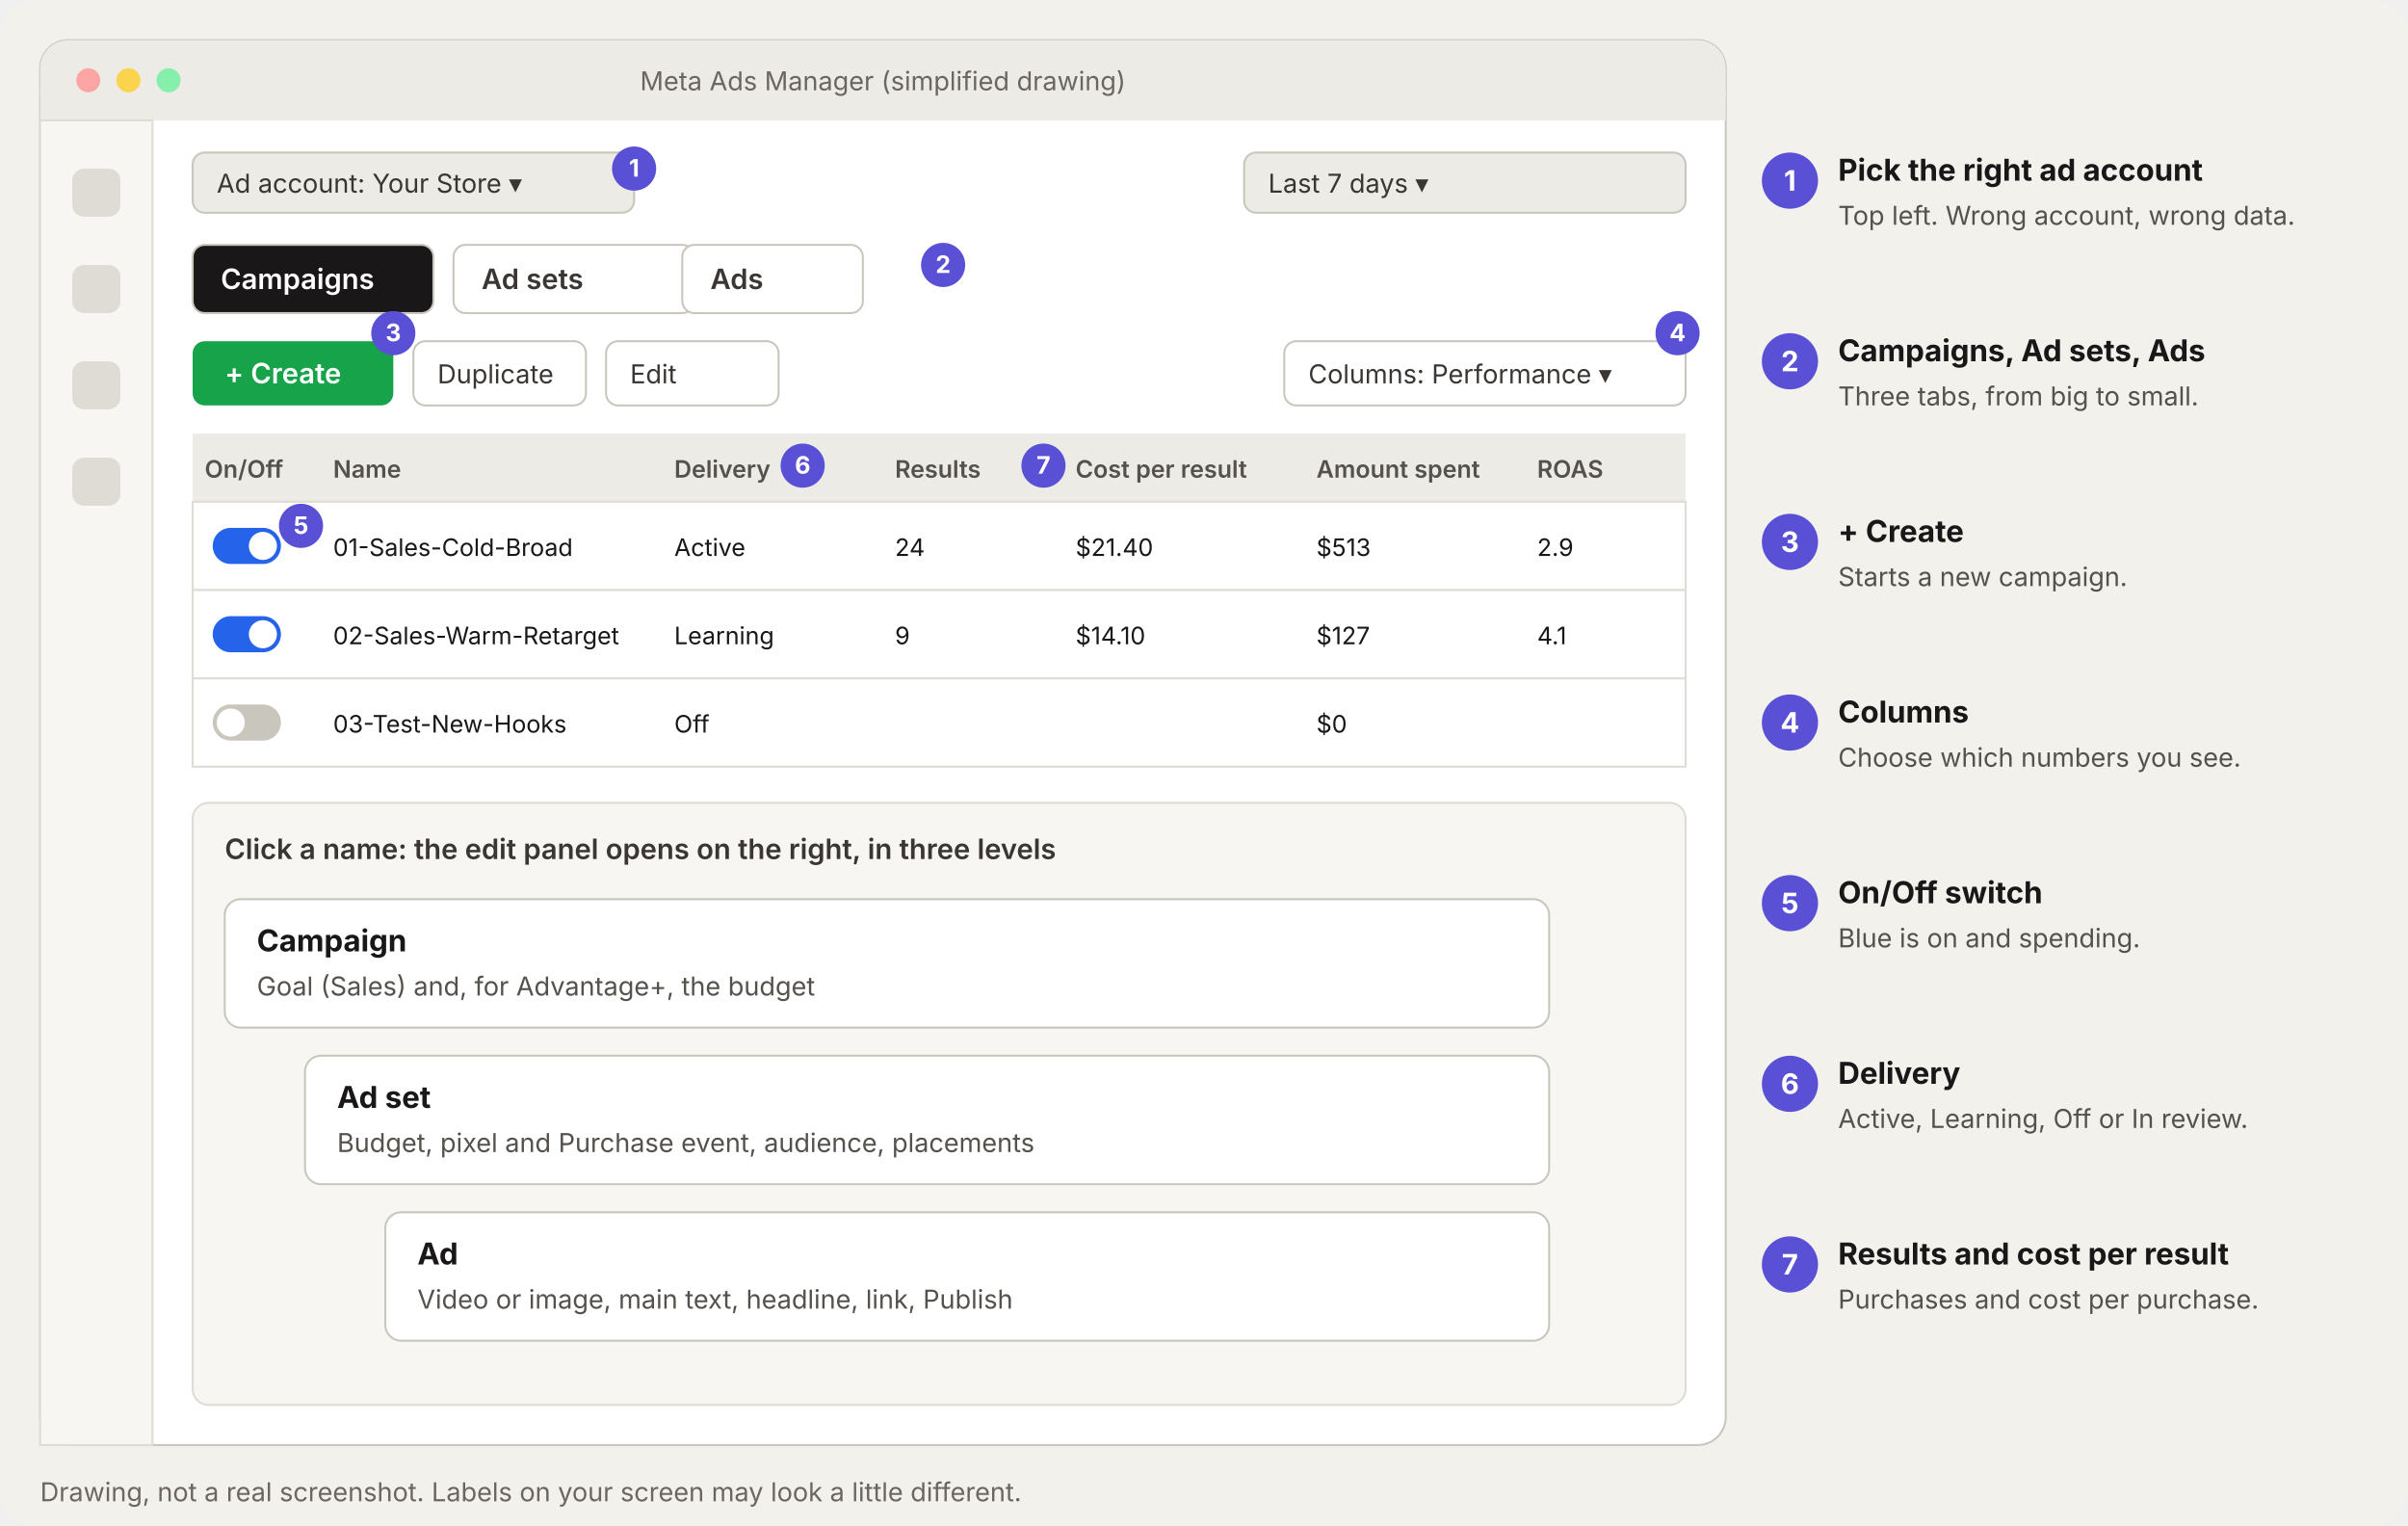
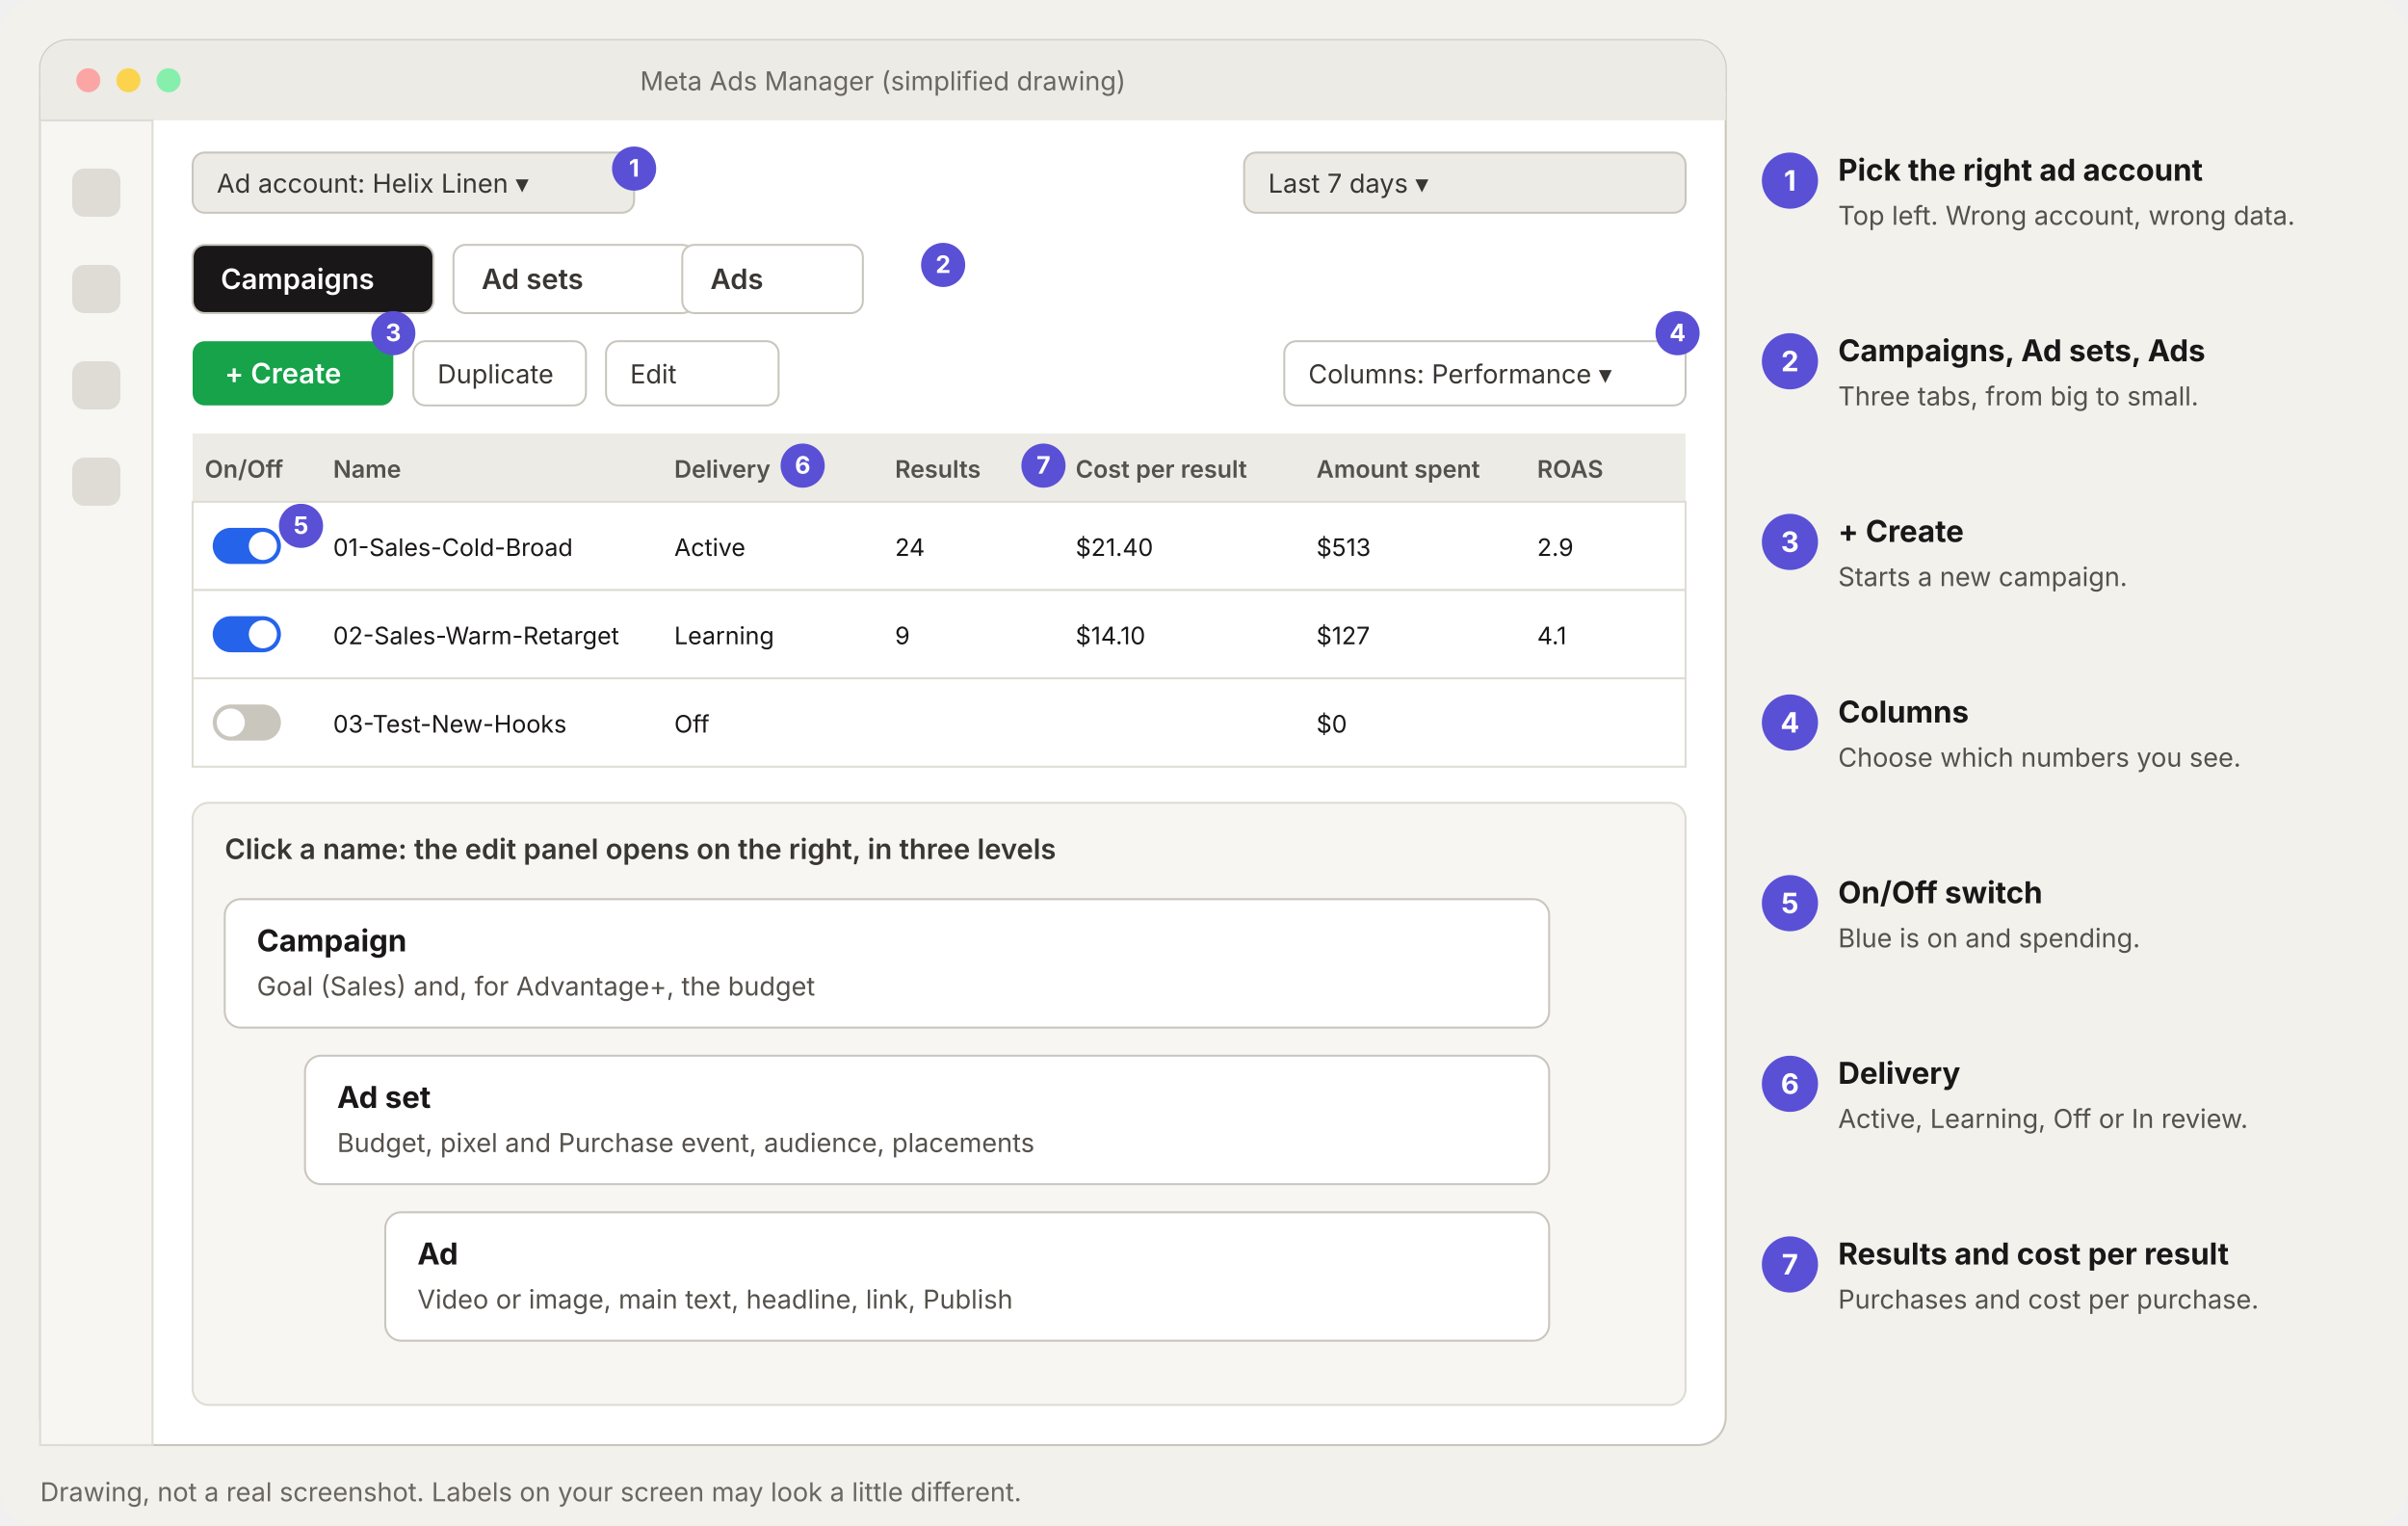
<svg xmlns="http://www.w3.org/2000/svg" viewBox="0 0 1200 760" width="1200" height="760" role="img" aria-label="Find your way around Meta Ads Manager" font-family="Inter, -apple-system, Segoe UI, Roboto, Helvetica, Arial, sans-serif">
  <rect width="1200" height="760" rx="18" fill="#F2F1EC" />
  <rect x="20" y="20" width="840" height="700" rx="14" fill="#fff" stroke="#C9C6BD" />
  <rect x="20" y="20" width="840" height="40" rx="14" fill="#ECEBE5" />
  <rect x="20" y="46" width="840" height="14" fill="#ECEBE5" />
  <circle cx="44" cy="40" r="6" fill="#fca5a5" />
  <circle cx="64" cy="40" r="6" fill="#fcd34d" />
  <circle cx="84" cy="40" r="6" fill="#86efac" />
  <text x="440" y="45" font-size="13" fill="#6B6760" text-anchor="middle">Meta Ads Manager (simplified drawing)</text>
  <rect x="20" y="60" width="56" height="660" fill="#F7F6F2" stroke="#DEDCD4" />
  <rect x="36" y="84" width="24" height="24" rx="6" fill="#DEDCD4" />
  <rect x="36" y="132" width="24" height="24" rx="6" fill="#DEDCD4" />
  <rect x="36" y="180" width="24" height="24" rx="6" fill="#DEDCD4" />
  <rect x="36" y="228" width="24" height="24" rx="6" fill="#DEDCD4" />
  <rect x="96" y="76" width="220" height="30" rx="6" fill="#ECEBE5" stroke="#C9C6BD" />
-   <text x="108" y="96" font-size="13" fill="#3A3634">Ad account: Your Store ▾</text>
+   <text x="108" y="96" font-size="13" fill="#3A3634">Ad account: Helix Linen ▾</text>
  <rect x="620" y="76" width="220" height="30" rx="6" fill="#ECEBE5" stroke="#C9C6BD" />
  <text x="632" y="96" font-size="13" fill="#3A3634">Last 7 days ▾</text>
  <rect x="96" y="122" width="120" height="34" rx="6" fill="#1A1718" stroke="#C9C6BD" />
  <text x="110" y="144" font-size="14" font-weight="600" fill="#fff">Campaigns</text>
  <rect x="226" y="122" width="120" height="34" rx="6" fill="#fff" stroke="#C9C6BD" />
  <text x="240" y="144" font-size="14" font-weight="600" fill="#3A3634">Ad sets</text>
  <rect x="340" y="122" width="90" height="34" rx="6" fill="#fff" stroke="#C9C6BD" />
  <text x="354" y="144" font-size="14" font-weight="600" fill="#3A3634">Ads</text>
  <rect x="96" y="170" width="100" height="32" rx="6" fill="#16a34a" />
  <text x="112" y="191" font-size="14" font-weight="600" fill="#fff">+ Create</text>
  <rect x="206" y="170" width="86" height="32" rx="6" fill="#fff" stroke="#C9C6BD" />
  <text x="218" y="191" font-size="13" fill="#3A3634">Duplicate</text>
  <rect x="302" y="170" width="86" height="32" rx="6" fill="#fff" stroke="#C9C6BD" />
  <text x="314" y="191" font-size="13" fill="#3A3634">Edit</text>
  <rect x="640" y="170" width="200" height="32" rx="6" fill="#fff" stroke="#C9C6BD" />
  <text x="652" y="191" font-size="13" fill="#3A3634">Columns: Performance ▾</text>
  <rect x="96" y="216" width="744" height="34" fill="#ECEBE5" />
  <text x="102" y="238" font-size="12" font-weight="600" fill="#55514C">On/Off</text>
  <text x="166" y="238" font-size="12" font-weight="600" fill="#55514C">Name</text>
  <text x="336" y="238" font-size="12" font-weight="600" fill="#55514C">Delivery</text>
  <text x="446" y="238" font-size="12" font-weight="600" fill="#55514C">Results</text>
  <text x="536" y="238" font-size="12" font-weight="600" fill="#55514C">Cost per result</text>
  <text x="656" y="238" font-size="12" font-weight="600" fill="#55514C">Amount spent</text>
  <text x="766" y="238" font-size="12" font-weight="600" fill="#55514C">ROAS</text>
  <rect x="96" y="250" width="744" height="44" fill="#fff" stroke="#DEDCD4" />
  <rect x="106" y="263" width="34" height="18" rx="9" fill="#2563eb" />
  <circle cx="131" cy="272" r="7" fill="#fff" />
  <text x="166" y="277" font-size="12" fill="#1A1718">01-Sales-Cold-Broad</text>
  <text x="336" y="277" font-size="12" fill="#1A1718">Active</text>
  <text x="446" y="277" font-size="12" fill="#1A1718">24</text>
  <text x="536" y="277" font-size="12" fill="#1A1718">$21.40</text>
  <text x="656" y="277" font-size="12" fill="#1A1718">$513</text>
  <text x="766" y="277" font-size="12" fill="#1A1718">2.9</text>
  <rect x="96" y="294" width="744" height="44" fill="#fff" stroke="#DEDCD4" />
  <rect x="106" y="307" width="34" height="18" rx="9" fill="#2563eb" />
  <circle cx="131" cy="316" r="7" fill="#fff" />
  <text x="166" y="321" font-size="12" fill="#1A1718">02-Sales-Warm-Retarget</text>
  <text x="336" y="321" font-size="12" fill="#1A1718">Learning</text>
  <text x="446" y="321" font-size="12" fill="#1A1718">9</text>
  <text x="536" y="321" font-size="12" fill="#1A1718">$14.10</text>
  <text x="656" y="321" font-size="12" fill="#1A1718">$127</text>
  <text x="766" y="321" font-size="12" fill="#1A1718">4.1</text>
  <rect x="96" y="338" width="744" height="44" fill="#fff" stroke="#DEDCD4" />
  <rect x="106" y="351" width="34" height="18" rx="9" fill="#C9C6BD" />
  <circle cx="115" cy="360" r="7" fill="#fff" />
  <text x="166" y="365" font-size="12" fill="#1A1718">03-Test-New-Hooks</text>
  <text x="336" y="365" font-size="12" fill="#1A1718">Off</text>
  <text x="446" y="365" font-size="12" fill="#1A1718" />
  <text x="536" y="365" font-size="12" fill="#1A1718" />
  <text x="656" y="365" font-size="12" fill="#1A1718">$0</text>
  <text x="766" y="365" font-size="12" fill="#1A1718" />
  <rect x="96" y="400" width="744" height="300" rx="8" fill="#F7F6F2" stroke="#DEDCD4" />
  <text x="112" y="428" font-size="14" font-weight="600" fill="#3A3634">Click a name: the edit panel opens on the right, in three levels</text>
  <rect x="112" y="448" width="660" height="64" rx="8" fill="#fff" stroke="#C9C6BD" />
  <text x="128" y="474" font-size="15" font-weight="700" fill="#1A1718">Campaign</text>
  <text x="128" y="496" font-size="13" fill="#55514C">Goal (Sales) and, for Advantage+, the budget</text>
  <rect x="152" y="526" width="620" height="64" rx="8" fill="#fff" stroke="#C9C6BD" />
  <text x="168" y="552" font-size="15" font-weight="700" fill="#1A1718">Ad set</text>
  <text x="168" y="574" font-size="13" fill="#55514C">Budget, pixel and Purchase event, audience, placements</text>
  <rect x="192" y="604" width="580" height="64" rx="8" fill="#fff" stroke="#C9C6BD" />
  <text x="208" y="630" font-size="15" font-weight="700" fill="#1A1718">Ad</text>
  <text x="208" y="652" font-size="13" fill="#55514C">Video or image, main text, headline, link, Publish</text>
  <circle cx="892" cy="90" r="14" fill="#5A50D6" />
  <text x="892" y="95" font-size="14" font-weight="700" fill="#fff" text-anchor="middle">1</text>
  <text x="916" y="90" font-size="15" font-weight="700" fill="#1A1718">Pick the right ad account</text>
  <text x="916" y="112" font-size="13" fill="#55514C">Top left. Wrong account, wrong data.</text>
  <circle cx="892" cy="180" r="14" fill="#5A50D6" />
  <text x="892" y="185" font-size="14" font-weight="700" fill="#fff" text-anchor="middle">2</text>
  <text x="916" y="180" font-size="15" font-weight="700" fill="#1A1718">Campaigns, Ad sets, Ads</text>
  <text x="916" y="202" font-size="13" fill="#55514C">Three tabs, from big to small.</text>
  <circle cx="892" cy="270" r="14" fill="#5A50D6" />
  <text x="892" y="275" font-size="14" font-weight="700" fill="#fff" text-anchor="middle">3</text>
  <text x="916" y="270" font-size="15" font-weight="700" fill="#1A1718">+ Create</text>
  <text x="916" y="292" font-size="13" fill="#55514C">Starts a new campaign.</text>
  <circle cx="892" cy="360" r="14" fill="#5A50D6" />
  <text x="892" y="365" font-size="14" font-weight="700" fill="#fff" text-anchor="middle">4</text>
  <text x="916" y="360" font-size="15" font-weight="700" fill="#1A1718">Columns</text>
  <text x="916" y="382" font-size="13" fill="#55514C">Choose which numbers you see.</text>
  <circle cx="892" cy="450" r="14" fill="#5A50D6" />
  <text x="892" y="455" font-size="14" font-weight="700" fill="#fff" text-anchor="middle">5</text>
  <text x="916" y="450" font-size="15" font-weight="700" fill="#1A1718">On/Off switch</text>
  <text x="916" y="472" font-size="13" fill="#55514C">Blue is on and spending.</text>
  <circle cx="892" cy="540" r="14" fill="#5A50D6" />
  <text x="892" y="545" font-size="14" font-weight="700" fill="#fff" text-anchor="middle">6</text>
  <text x="916" y="540" font-size="15" font-weight="700" fill="#1A1718">Delivery</text>
  <text x="916" y="562" font-size="13" fill="#55514C">Active, Learning, Off or In review.</text>
  <circle cx="892" cy="630" r="14" fill="#5A50D6" />
  <text x="892" y="635" font-size="14" font-weight="700" fill="#fff" text-anchor="middle">7</text>
  <text x="916" y="630" font-size="15" font-weight="700" fill="#1A1718">Results and cost per result</text>
  <text x="916" y="652" font-size="13" fill="#55514C">Purchases and cost per purchase.</text>
  <circle cx="316" cy="84" r="11" fill="#5A50D6" />
  <text x="316" y="88" font-size="12" font-weight="700" fill="#fff" text-anchor="middle">1</text>
  <circle cx="470" cy="132" r="11" fill="#5A50D6" />
  <text x="470" y="136" font-size="12" font-weight="700" fill="#fff" text-anchor="middle">2</text>
  <circle cx="196" cy="166" r="11" fill="#5A50D6" />
  <text x="196" y="170" font-size="12" font-weight="700" fill="#fff" text-anchor="middle">3</text>
  <circle cx="836" cy="166" r="11" fill="#5A50D6" />
  <text x="836" y="170" font-size="12" font-weight="700" fill="#fff" text-anchor="middle">4</text>
  <circle cx="150" cy="262" r="11" fill="#5A50D6" />
  <text x="150" y="266" font-size="12" font-weight="700" fill="#fff" text-anchor="middle">5</text>
  <circle cx="400" cy="232" r="11" fill="#5A50D6" />
  <text x="400" y="236" font-size="12" font-weight="700" fill="#fff" text-anchor="middle">6</text>
  <circle cx="520" cy="232" r="11" fill="#5A50D6" />
  <text x="520" y="236" font-size="12" font-weight="700" fill="#fff" text-anchor="middle">7</text>
  <text x="20" y="748" font-size="13" fill="#6B6760">Drawing, not a real screenshot. Labels on your screen may look a little different.</text>
</svg>
